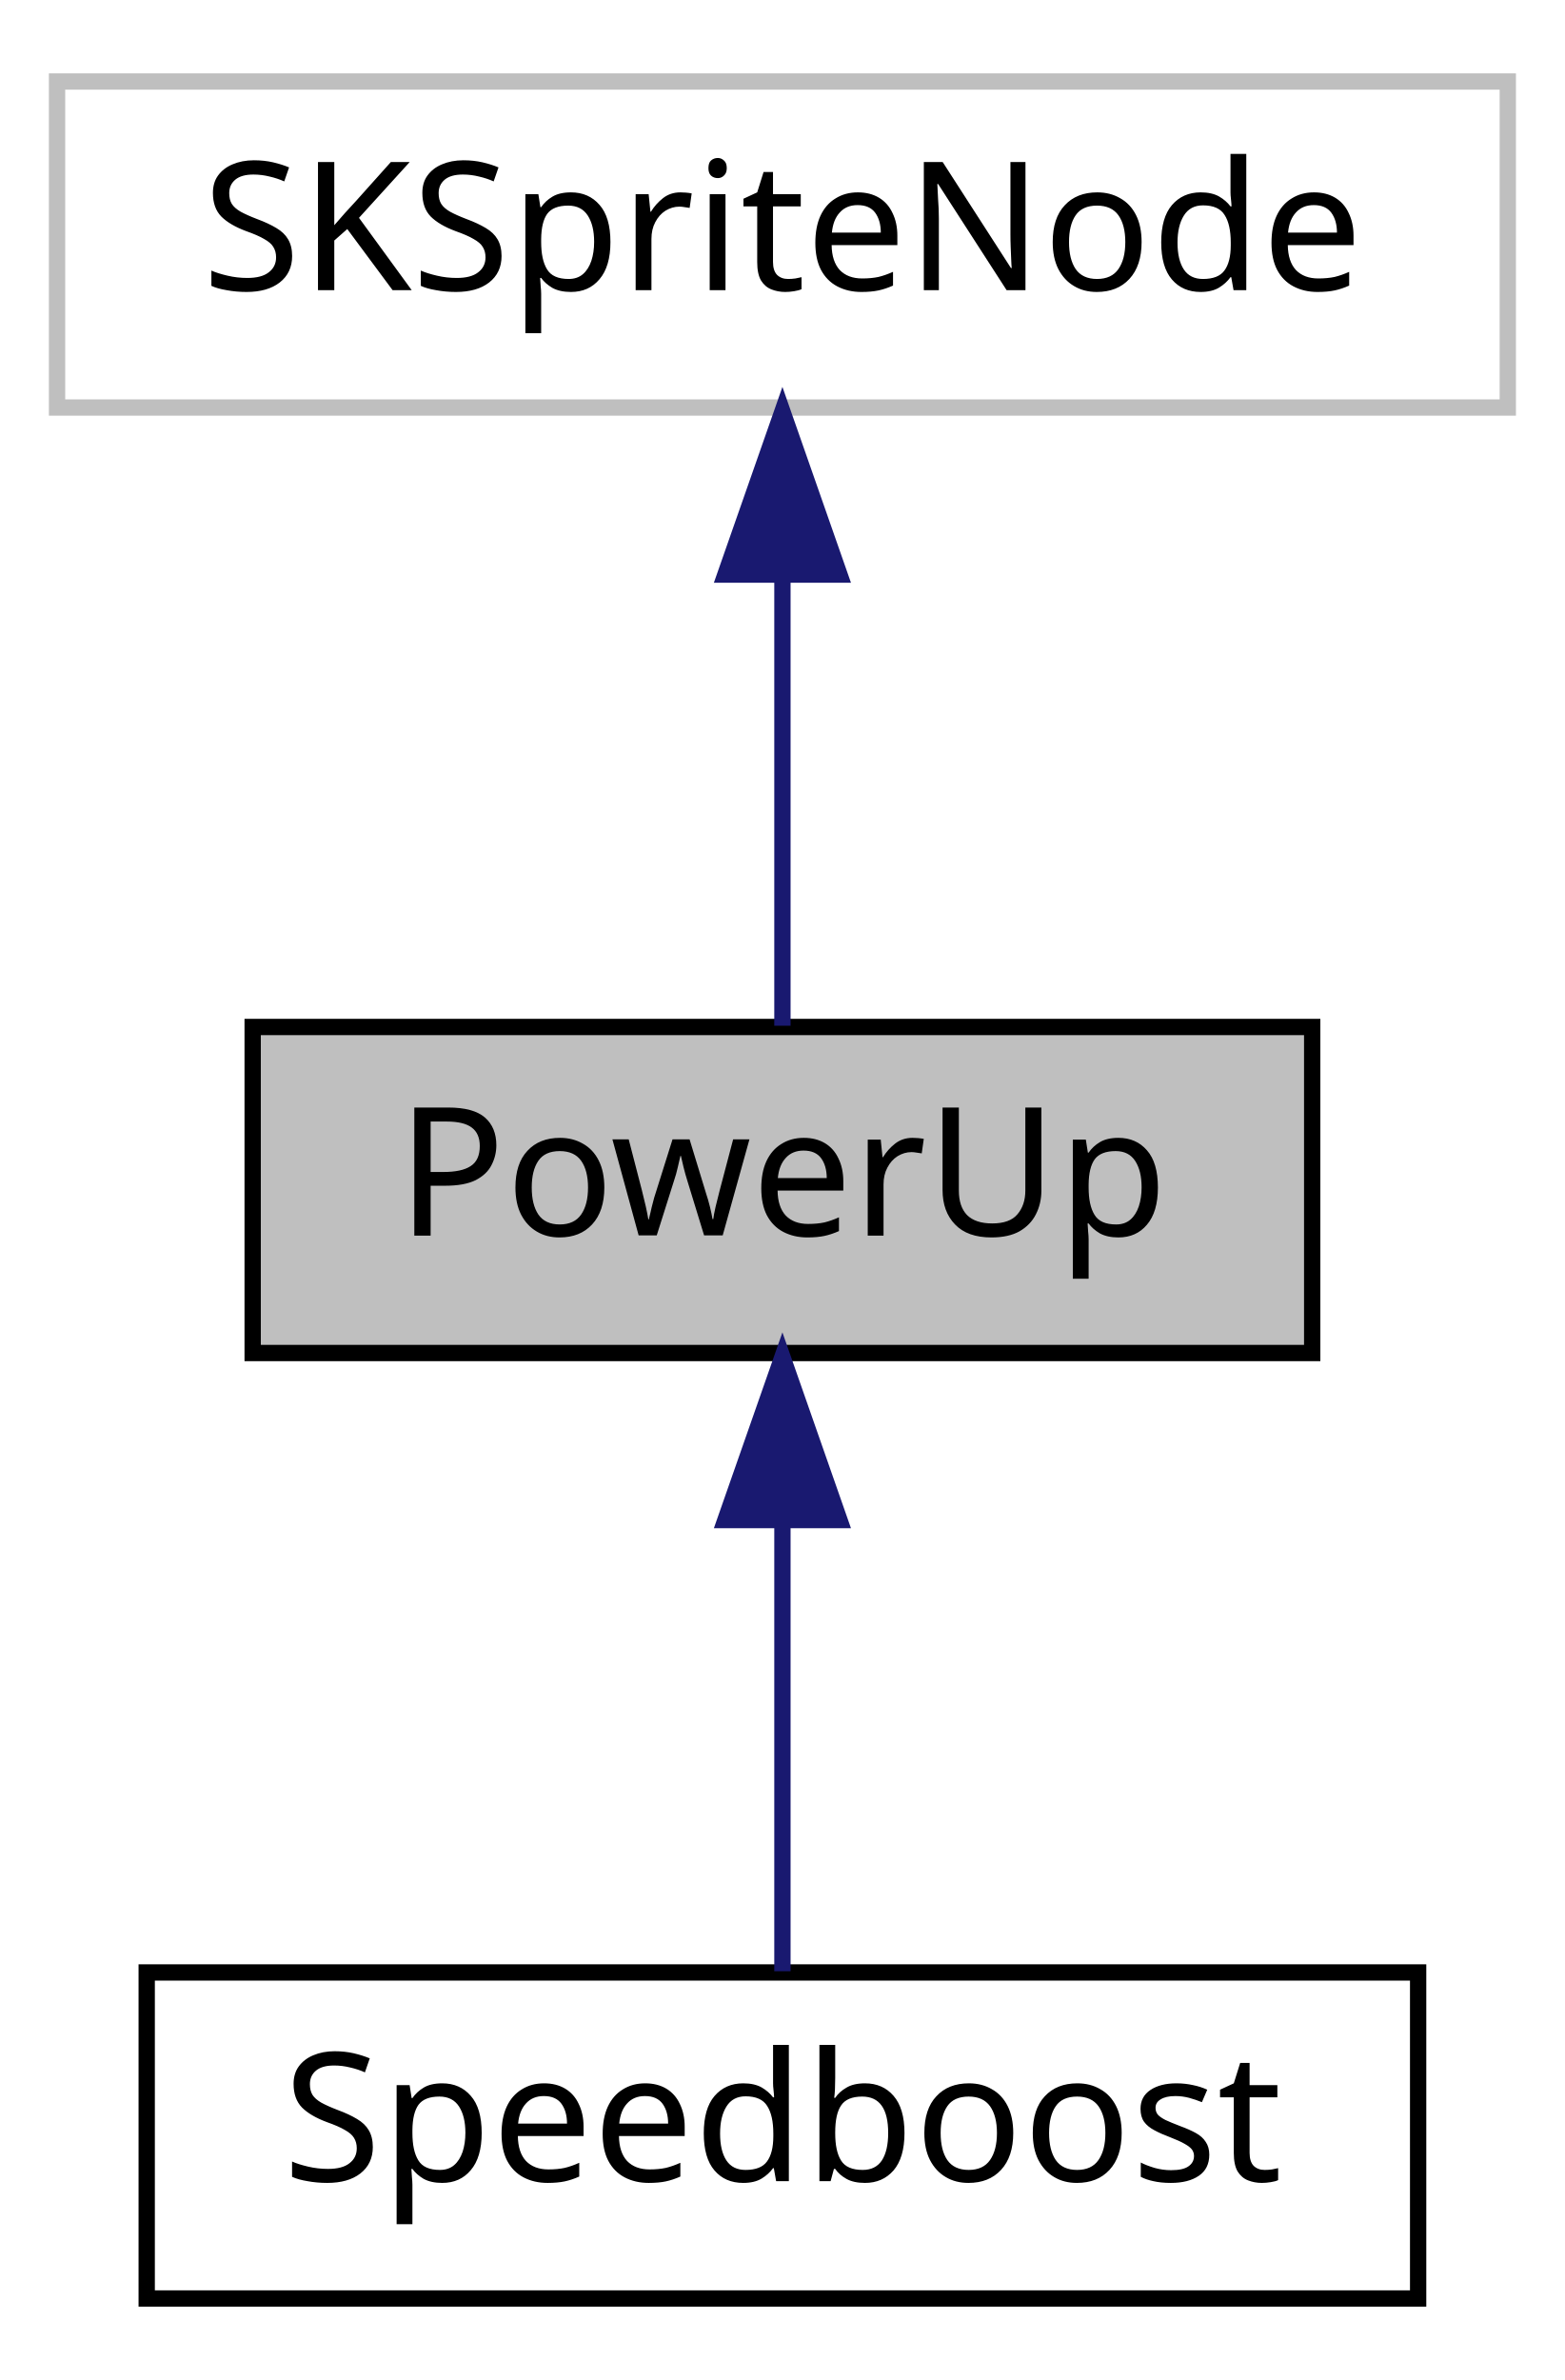
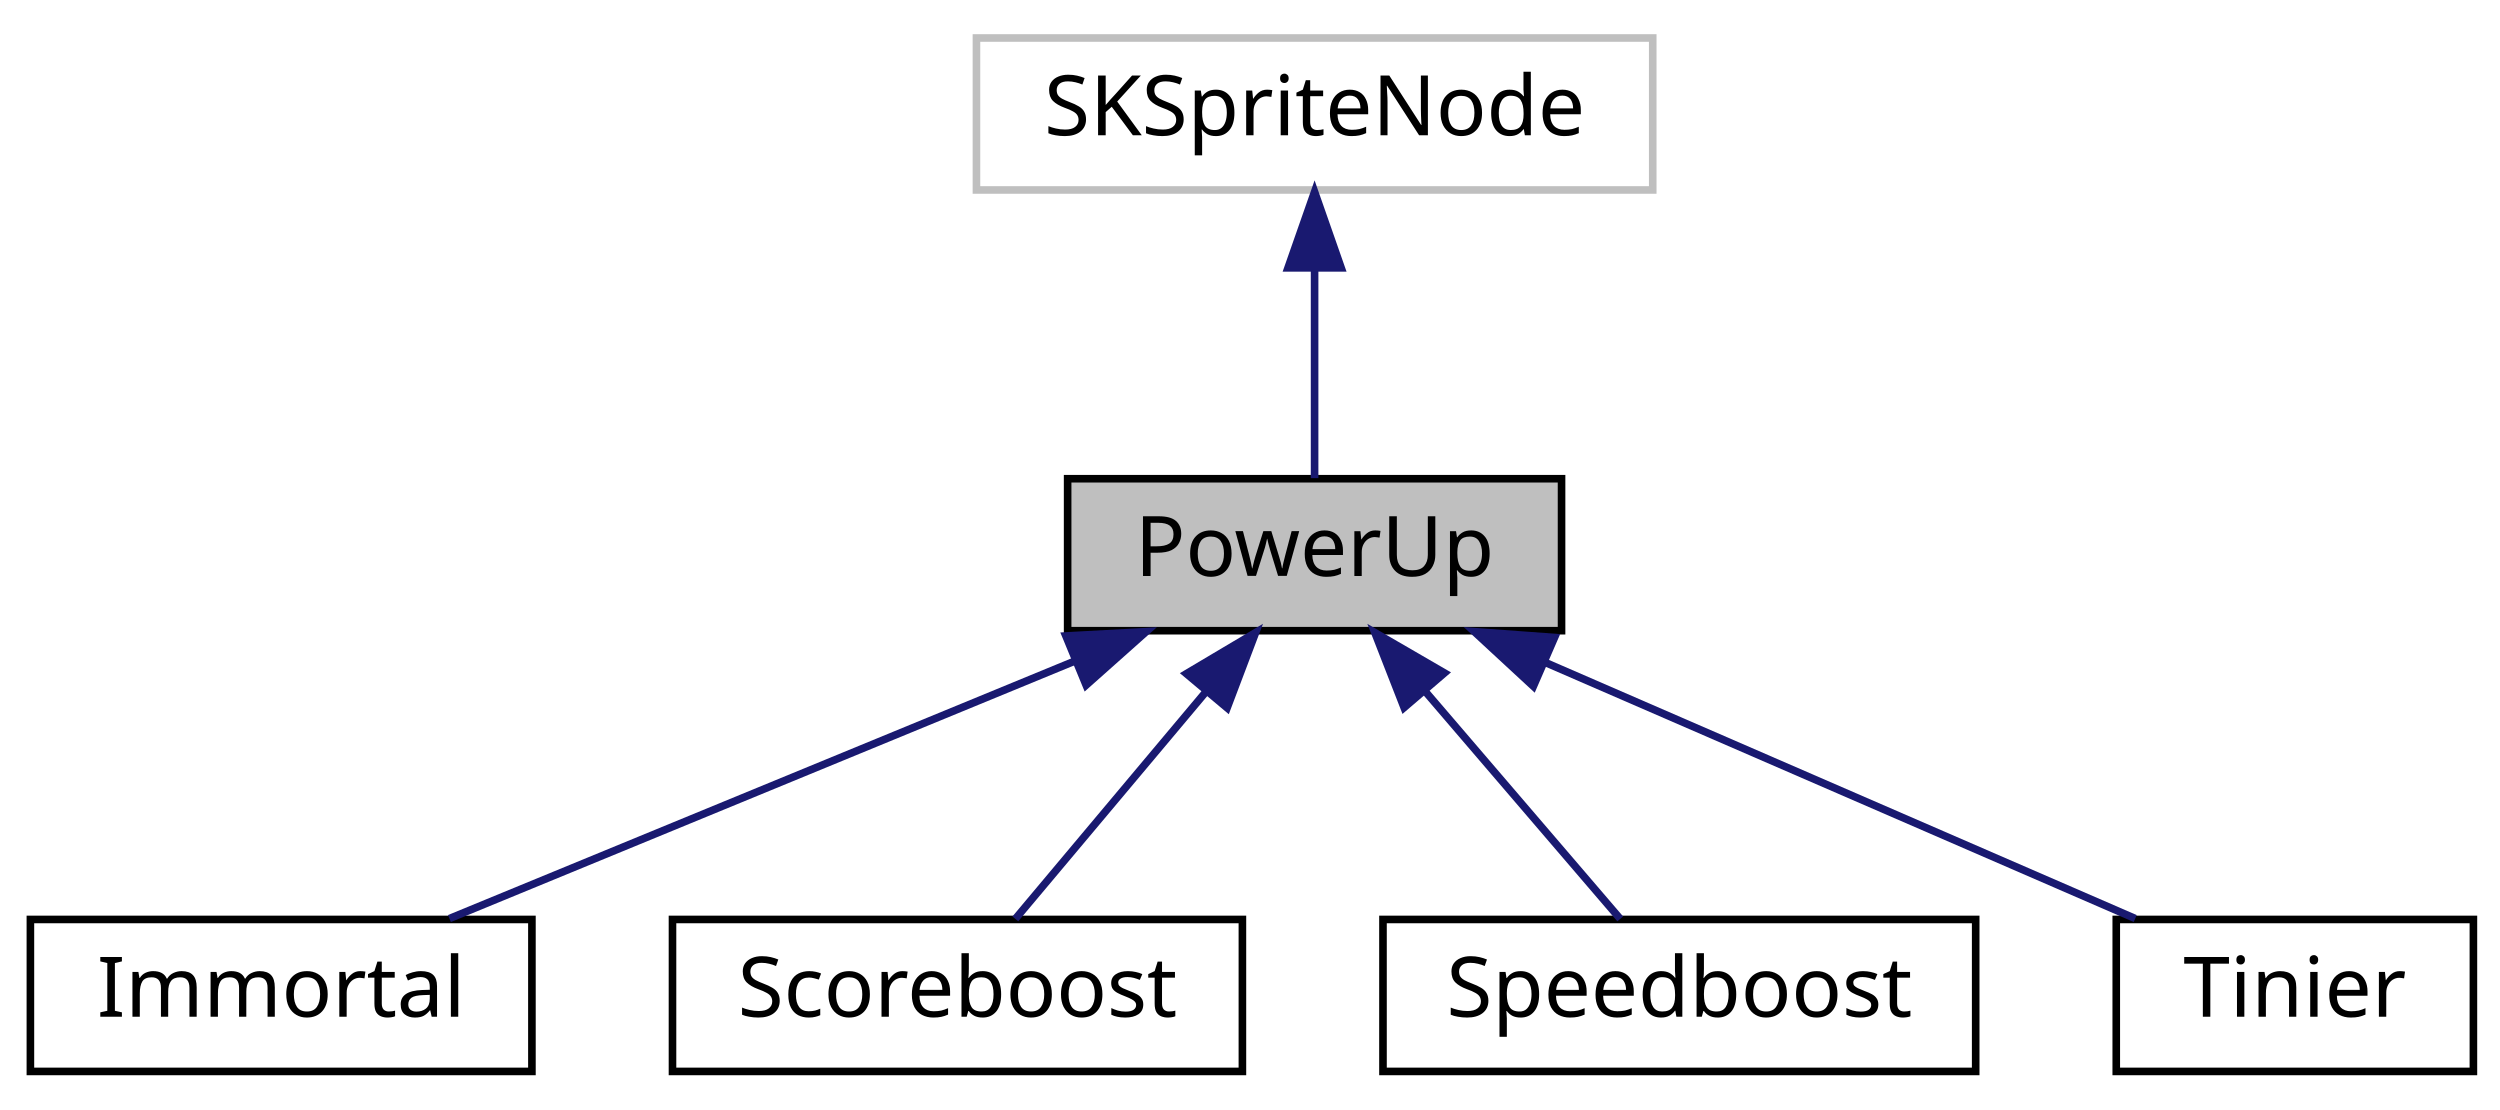
- <svg xmlns="http://www.w3.org/2000/svg" xmlns:xlink="http://www.w3.org/1999/xlink" width="96pt" height="146pt" viewBox="0.00 0.00 96.00 146.00">
+ <svg xmlns="http://www.w3.org/2000/svg" xmlns:xlink="http://www.w3.org/1999/xlink" width="329pt" height="146pt" viewBox="0.00 0.00 329.00 146.00">
  <g id="graph0" class="graph" transform="scale(1 1) rotate(0) translate(4 142)">
-     <polygon fill="white" stroke="white" points="-4,4 -4,-142 92,-142 92,4 -4,4" />
+     <polygon fill="white" stroke="white" points="-4,4 -4,-142 325,-142 325,4 -4,4" />
    <g id="node1" class="node">
-       <polygon fill="#bfbfbf" stroke="black" points="11.5,-59 11.5,-79 76.5,-79 76.5,-59 11.5,-59" />
-       <text text-anchor="middle" x="44" y="-66.2" font-family="Segoe UI Semibold" font-size="11.00">PowerUp</text>
+       <polygon fill="#bfbfbf" stroke="black" points="136.5,-59 136.5,-79 201.5,-79 201.5,-59 136.5,-59" />
+       <text text-anchor="middle" x="169" y="-66.2" font-family="Segoe UI Semibold" font-size="11.00">PowerUp</text>
    </g>
    <g id="node3" class="node">
      <g id="a_node3">
-         <a xlink:href="interface_speedboost.html" target="_top" xlink:title="Speedboost">
-           <polygon fill="white" stroke="black" points="5,-1 5,-21 83,-21 83,-1 5,-1" />
-           <text text-anchor="middle" x="44" y="-8.2" font-family="Segoe UI Semibold" font-size="11.00">Speedboost</text>
+         <a xlink:href="interface_immortal.html" target="_top" xlink:title="Immortal">
+           <polygon fill="white" stroke="black" points="0,-1 0,-21 66,-21 66,-1 0,-1" />
+           <text text-anchor="middle" x="33" y="-8.2" font-family="Segoe UI Semibold" font-size="11.00">Immortal</text>
        </a>
      </g>
    </g>
    <g id="edge2" class="edge">
-       <path fill="none" stroke="midnightblue" d="M44,-48.706C44,-39.338 44,-28.526 44,-21.075" />
-       <polygon fill="midnightblue" stroke="midnightblue" points="40.5,-48.753 44,-58.753 47.5,-48.753 40.5,-48.753" />
+       <path fill="none" stroke="midnightblue" d="M137.354,-54.969C112.135,-44.585 77.467,-30.31 55.144,-21.118" />
+       <polygon fill="midnightblue" stroke="midnightblue" points="136.267,-58.307 146.847,-58.878 138.932,-51.834 136.267,-58.307" />
+     </g>
+     <g id="node4" class="node">
+       <g id="a_node4">
+         <a xlink:href="interface_scoreboost.html" target="_top" xlink:title="Scoreboost">
+           <polygon fill="white" stroke="black" points="84.5,-1 84.5,-21 159.5,-21 159.5,-1 84.5,-1" />
+           <text text-anchor="middle" x="122" y="-8.2" font-family="Segoe UI Semibold" font-size="11.00">Scoreboost</text>
+         </a>
+       </g>
+     </g>
+     <g id="edge3" class="edge">
+       <path fill="none" stroke="midnightblue" d="M154.579,-50.818C146.342,-41.003 136.346,-29.093 129.617,-21.075" />
+       <polygon fill="midnightblue" stroke="midnightblue" points="152.129,-53.343 161.239,-58.753 157.491,-48.843 152.129,-53.343" />
+     </g>
+     <g id="node5" class="node">
+       <g id="a_node5">
+         <a xlink:href="interface_speedboost.html" target="_top" xlink:title="Speedboost">
+           <polygon fill="white" stroke="black" points="178,-1 178,-21 256,-21 256,-1 178,-1" />
+           <text text-anchor="middle" x="217" y="-8.2" font-family="Segoe UI Semibold" font-size="11.00">Speedboost</text>
+         </a>
+       </g>
+     </g>
+     <g id="edge4" class="edge">
+       <path fill="none" stroke="midnightblue" d="M183.473,-51.114C191.934,-41.244 202.279,-29.174 209.221,-21.075" />
+       <polygon fill="midnightblue" stroke="midnightblue" points="180.777,-48.882 176.926,-58.753 186.092,-53.438 180.777,-48.882" />
+     </g>
+     <g id="node6" class="node">
+       <g id="a_node6">
+         <a xlink:href="interface_tinier.html" target="_top" xlink:title="Tinier">
+           <polygon fill="white" stroke="black" points="274.5,-1 274.5,-21 321.5,-21 321.5,-1 274.5,-1" />
+           <text text-anchor="middle" x="298" y="-8.2" font-family="Segoe UI Semibold" font-size="11.00">Tinier</text>
+         </a>
+       </g>
+     </g>
+     <g id="edge5" class="edge">
+       <path fill="none" stroke="midnightblue" d="M199.335,-54.831C223.229,-44.459 255.916,-30.269 276.996,-21.118" />
+       <polygon fill="midnightblue" stroke="midnightblue" points="197.792,-51.685 190.013,-58.878 200.58,-58.106 197.792,-51.685" />
    </g>
    <g id="node2" class="node">
-       <polygon fill="white" stroke="#bfbfbf" points="-0.5,-117 -0.5,-137 88.5,-137 88.5,-117 -0.5,-117" />
-       <text text-anchor="middle" x="44" y="-124.2" font-family="Segoe UI Semibold" font-size="11.00">SKSpriteNode</text>
+       <polygon fill="white" stroke="#bfbfbf" points="124.5,-117 124.5,-137 213.5,-137 213.5,-117 124.5,-117" />
+       <text text-anchor="middle" x="169" y="-124.2" font-family="Segoe UI Semibold" font-size="11.00">SKSpriteNode</text>
    </g>
    <g id="edge1" class="edge">
-       <path fill="none" stroke="midnightblue" d="M44,-106.707C44,-97.338 44,-86.526 44,-79.075" />
-       <polygon fill="midnightblue" stroke="midnightblue" points="40.5,-106.753 44,-116.753 47.5,-106.753 40.5,-106.753" />
+       <path fill="none" stroke="midnightblue" d="M169,-106.707C169,-97.338 169,-86.526 169,-79.075" />
+       <polygon fill="midnightblue" stroke="midnightblue" points="165.5,-106.753 169,-116.753 172.5,-106.753 165.5,-106.753" />
    </g>
  </g>
</svg>
